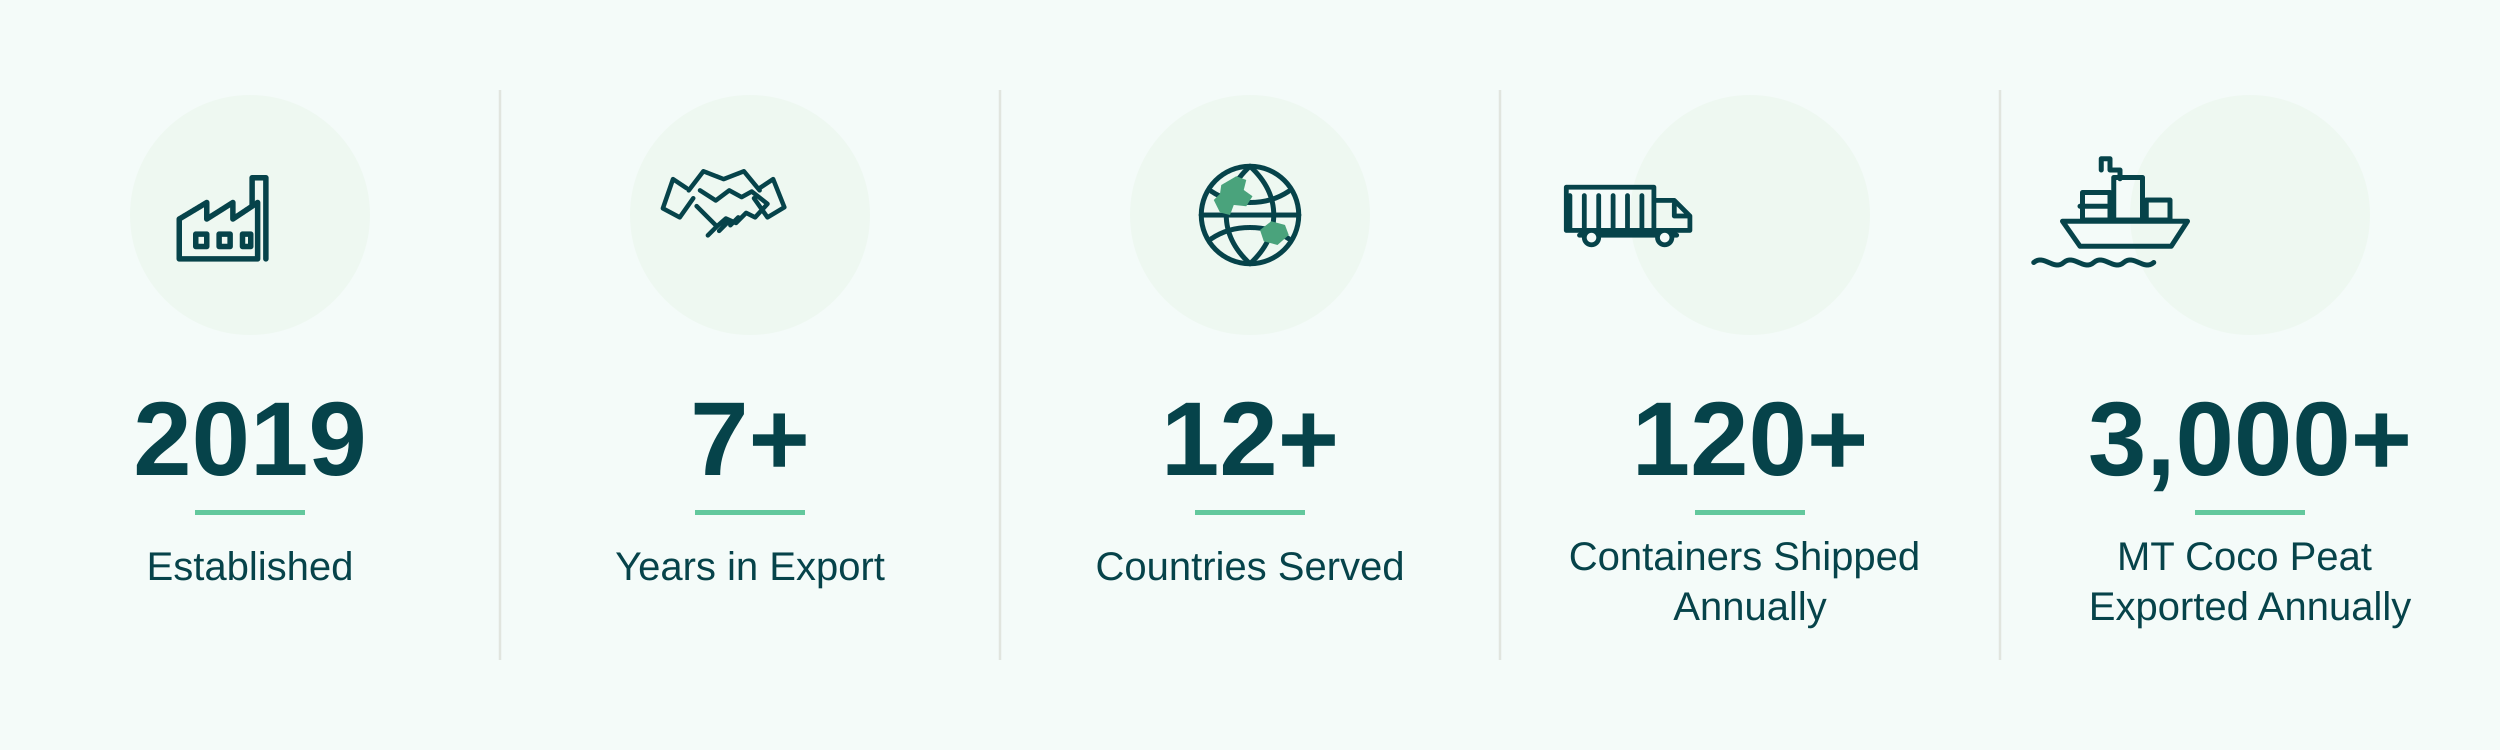
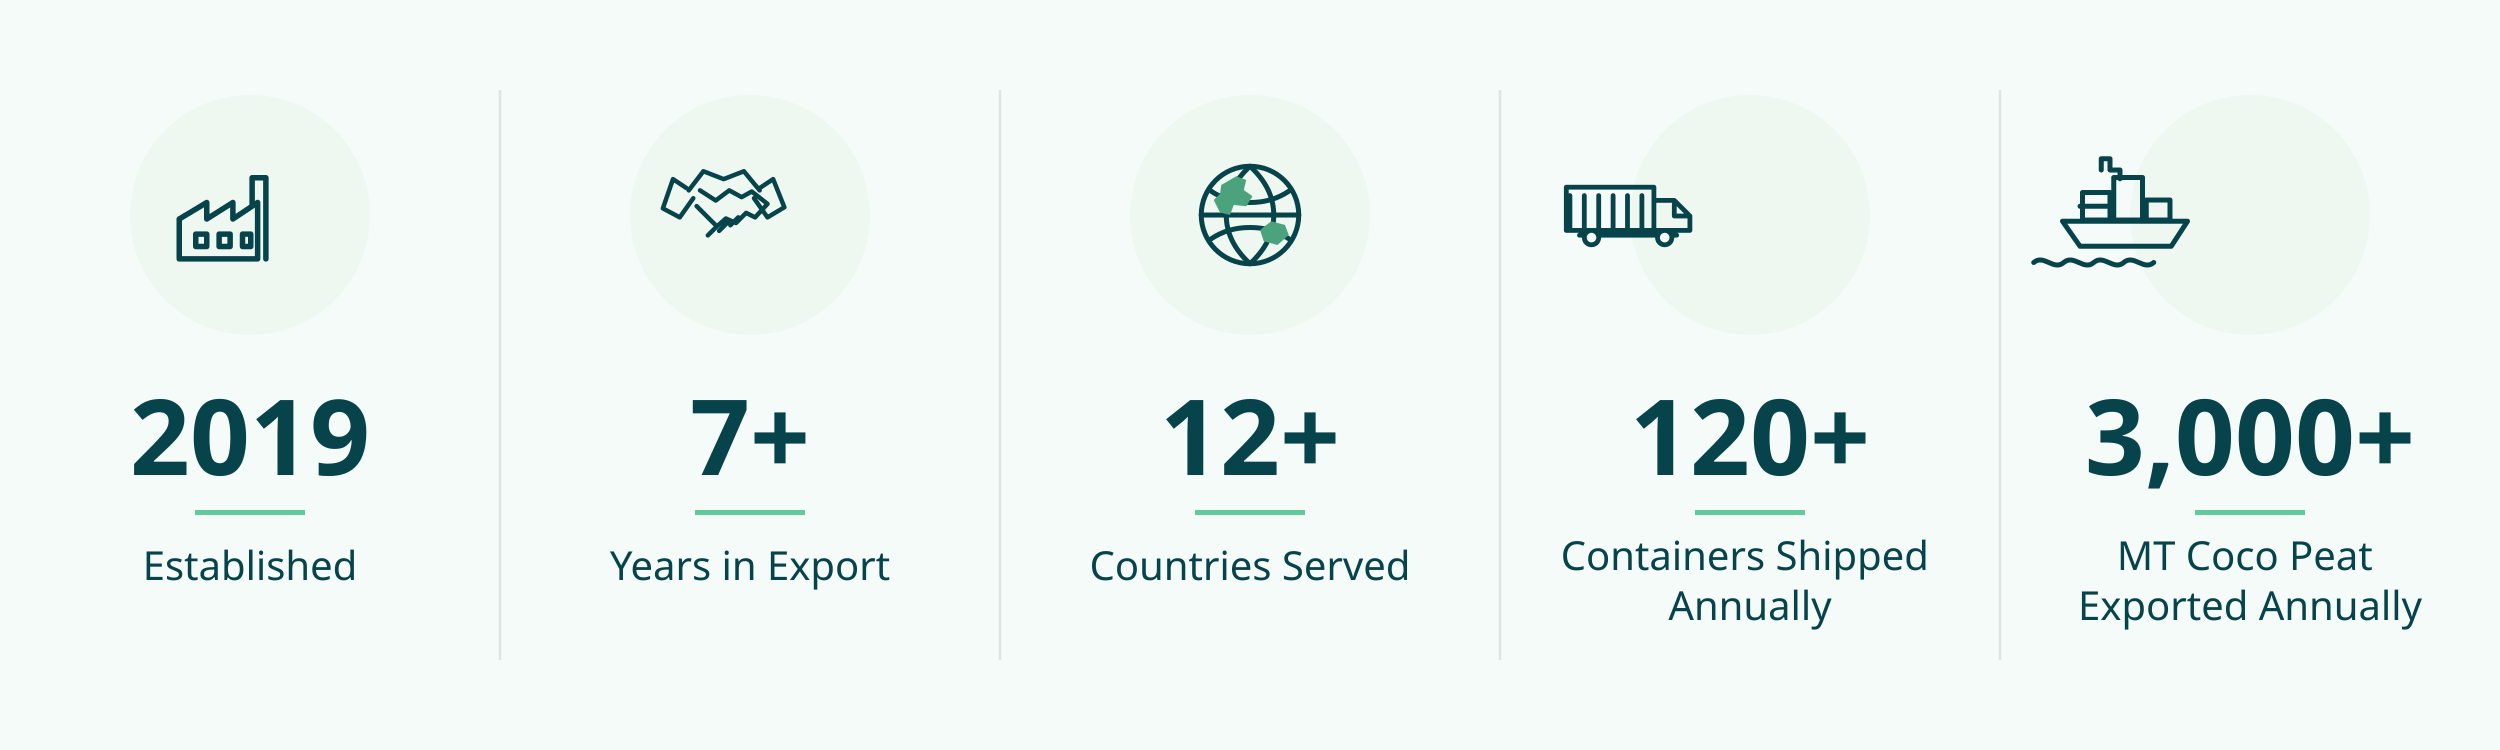
<svg xmlns="http://www.w3.org/2000/svg" viewBox="0 0 1000 300" role="img" aria-labelledby="title desc">
  <rect width="1000" height="300" fill="#f4fbf9" />
  <g stroke="#e1e5df" stroke-width="1">
    <path d="M200 36v228M400 36v228M600 36v228M800 36v228" />
  </g>
  <g fill="#eef8f1">
    <circle cx="100" cy="86" r="48" />
    <circle cx="300" cy="86" r="48" />
    <circle cx="500" cy="86" r="48" />
    <circle cx="700" cy="86" r="48" />
    <circle cx="900" cy="86" r="48" />
  </g>
  <g fill="none" stroke="#06434a" stroke-width="4" stroke-linecap="round" stroke-linejoin="round">
    <g transform="translate(42 37) scale(.55)">
      <path d="M54 121V92l20-12v12l19-12v12l18-12v41H54Z" />
      <path d="M107 81V62h10v59M66 103h8v9h-8zm17 0h8v9h-8zm17 0h6v9h-6z" />
    </g>
    <g transform="translate(163 37) scale(.45)">
      <path d="m250 87 13-17 18 7 18-7 14 17m-65-2-12-8-9 26 15 8 12-17m59-9 12-8 10 25-15 9-12-17m-48-7 14 9 12-9 11 6 9-5 14 11-11 12-8-4-9 9-9-4-8 7-18-18m18 18-8 8m18-12-8 8m17-12-7 7" />
    </g>
    <g transform="translate(250 36) scale(.5)">
      <circle cx="500" cy="100" r="39" />
      <path d="M461 100h78M500 61c-13 12-19 25-19 39s6 27 19 39m0-78c13 12 19 25 19 39s-6 27-19 39m-31-58c9 6 19 9 31 9s22-3 31-9m-62 38c9-6 19-9 31-9s22 3 31 9" />
      <path fill="#4aa37c" stroke="none" d="m477 76 12-7 8 3-2 8 7 5-5 8-10-1-3 8-8-2-5-10 5-5zm31 36 9-7 11 3 3 8-9 8-11-3z" />
    </g>
    <g transform="translate(315 36) scale(.48)">
      <path d="M649 81h73v36h-73zM722 92h17l13 13v12h-30zM739 95v10h11m-98-17v28m12-28v28m12-28v28m12-28v28m12-28v28m12-28v28M660 121h81" />
      <circle cx="670" cy="123" r="6" fill="#f4fbf9" />
      <circle cx="731" cy="123" r="6" fill="#f4fbf9" />
    </g>
    <g transform="translate(400 36) scale(.5)">
      <path d="M850 105h100l-13 20h-73zM866 82h22v22h-22zm25-12h23v34h-23zm26 18h19v16h-19zm-53 5h22m-5-29V55h7v9h8v7m-69 67c8-7 16 7 24 0s16 7 24 0 16 7 24 0 16 7 24 0" />
    </g>
  </g>
-   <g fill="#06434a" font-family="Arial, Helvetica, sans-serif" text-anchor="middle">
+   <g fill="#06434a" font-family="Sora, sans-serif" text-anchor="middle">
    <g font-size="42" font-weight="800">
      <text x="100" y="190">2019</text>
      <text x="300" y="190">7+</text>
      <text x="500" y="190">12+</text>
      <text x="700" y="190">120+</text>
      <text x="900" y="190">3,000+</text>
    </g>
    <g stroke="#62c89d" stroke-width="2">
      <path d="M78 205h44M278 205h44M478 205h44M678 205h44M878 205h44" />
    </g>
    <g font-size="16" font-weight="500">
      <text x="100" y="232">Established</text>
      <text x="300" y="232">Years in Export</text>
      <text x="500" y="232">Countries Served</text>
      <text x="700" y="228">
        <tspan x="700">Containers Shipped</tspan>
        <tspan x="700" dy="20">Annually</tspan>
      </text>
      <text x="900" y="228">
        <tspan x="900">MT Coco Peat</tspan>
        <tspan x="900" dy="20">Exported Annually</tspan>
      </text>
    </g>
  </g>
</svg>
